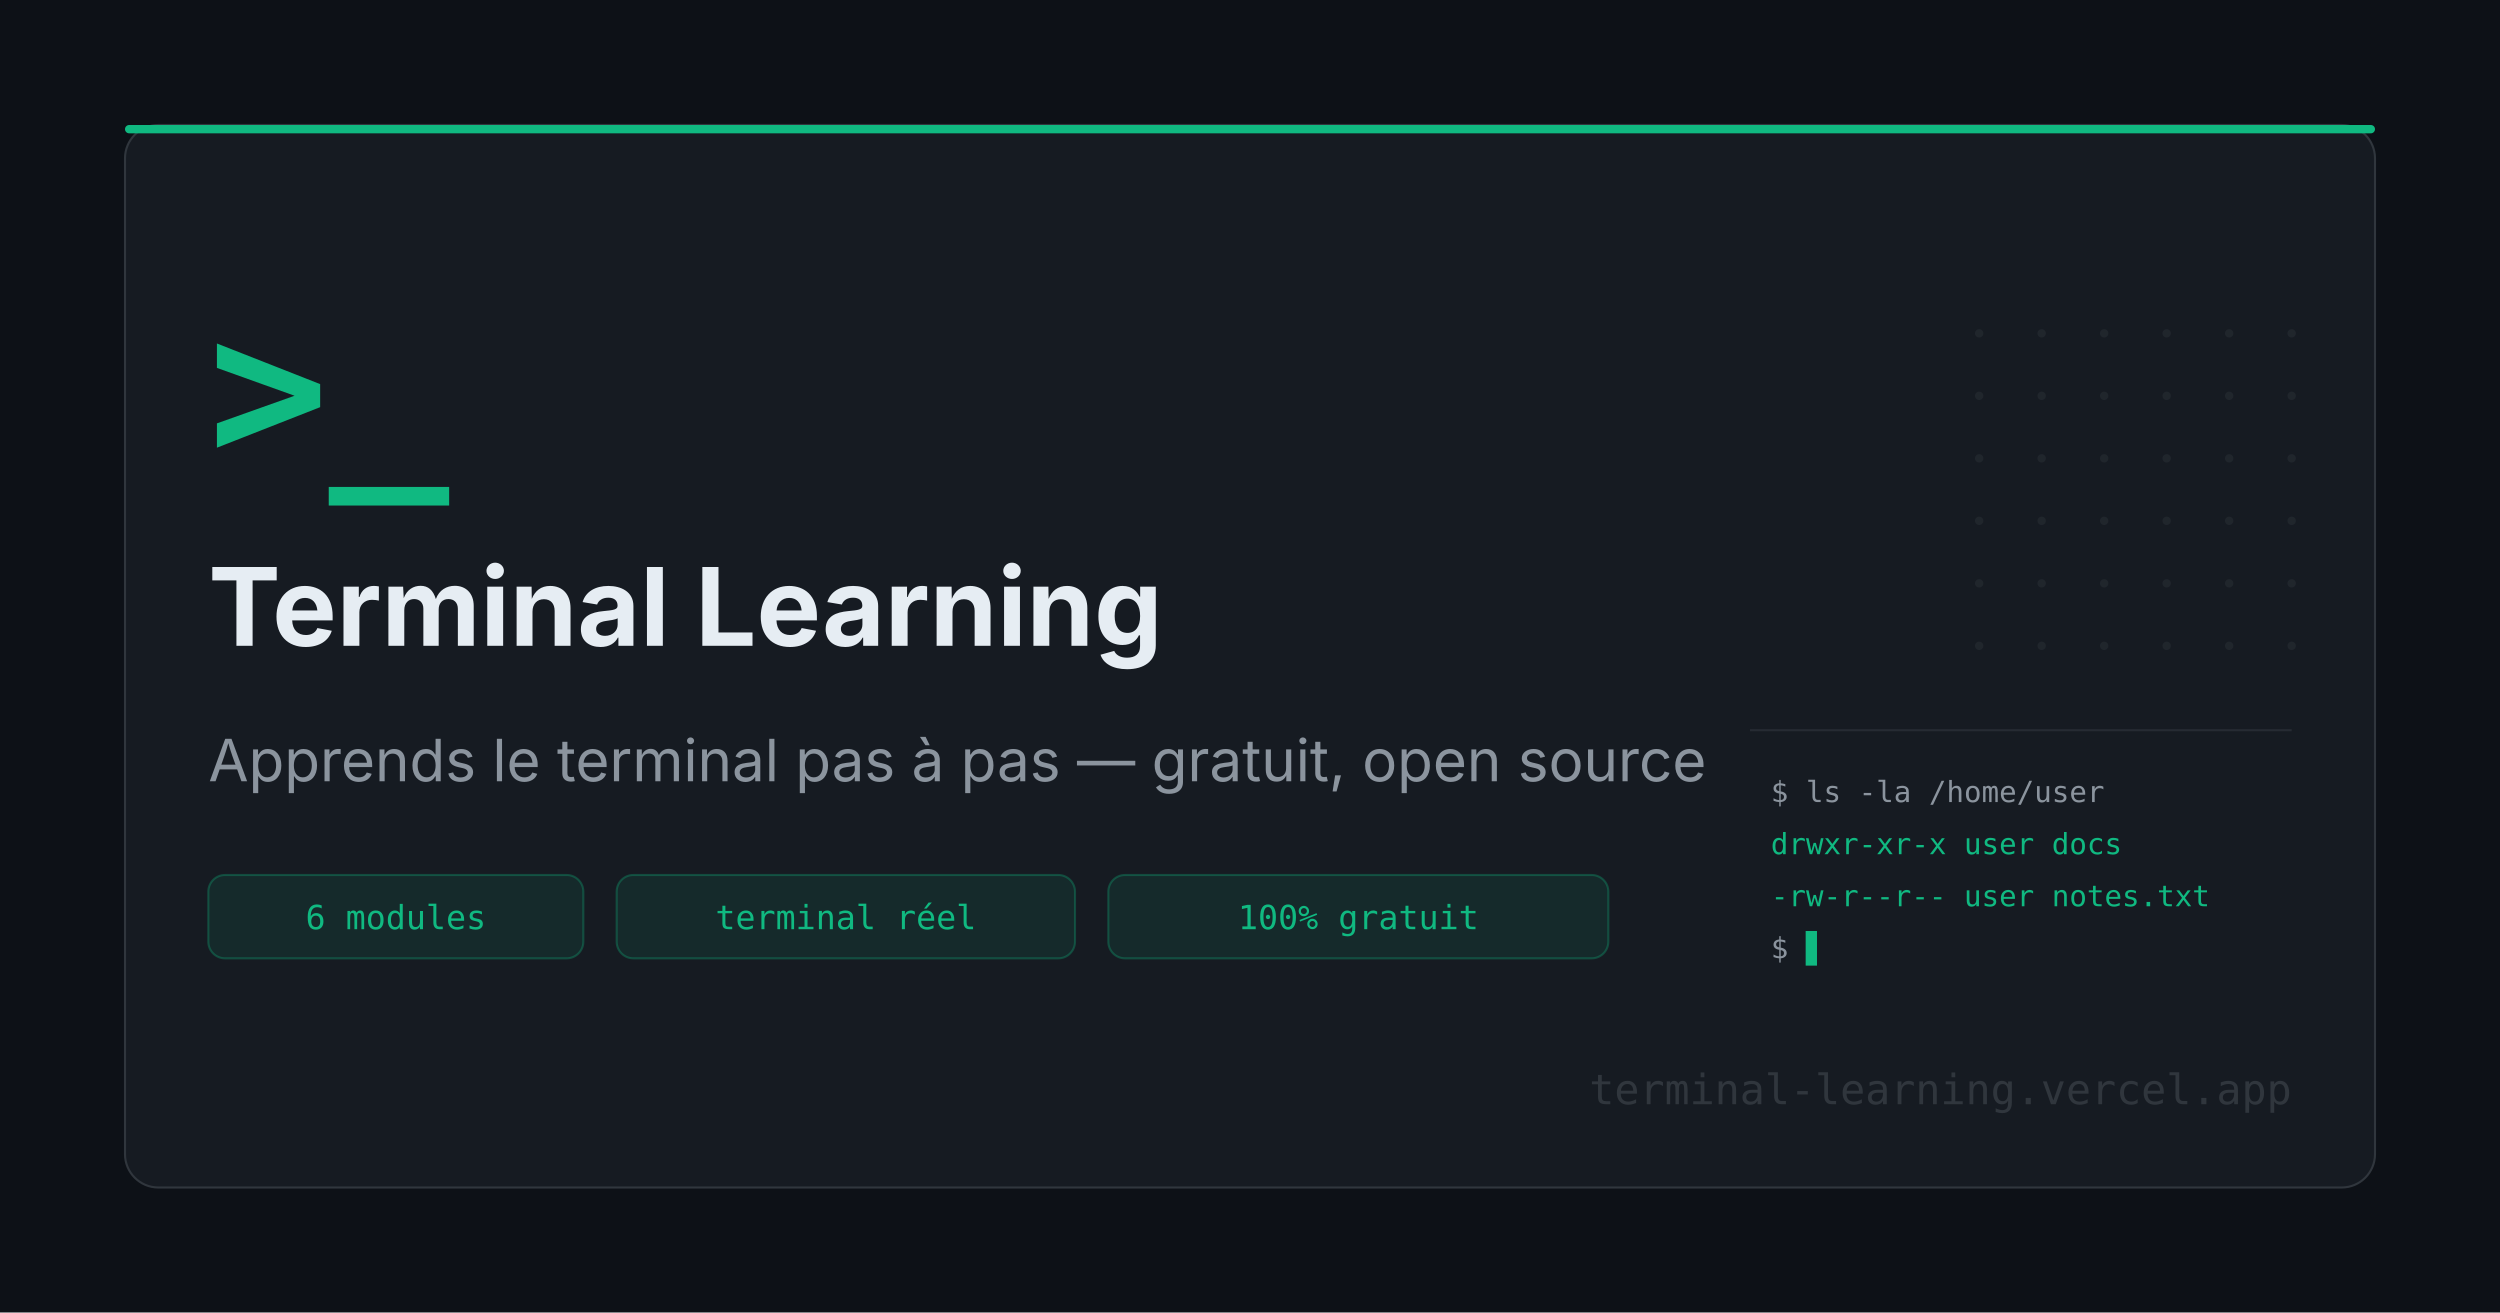
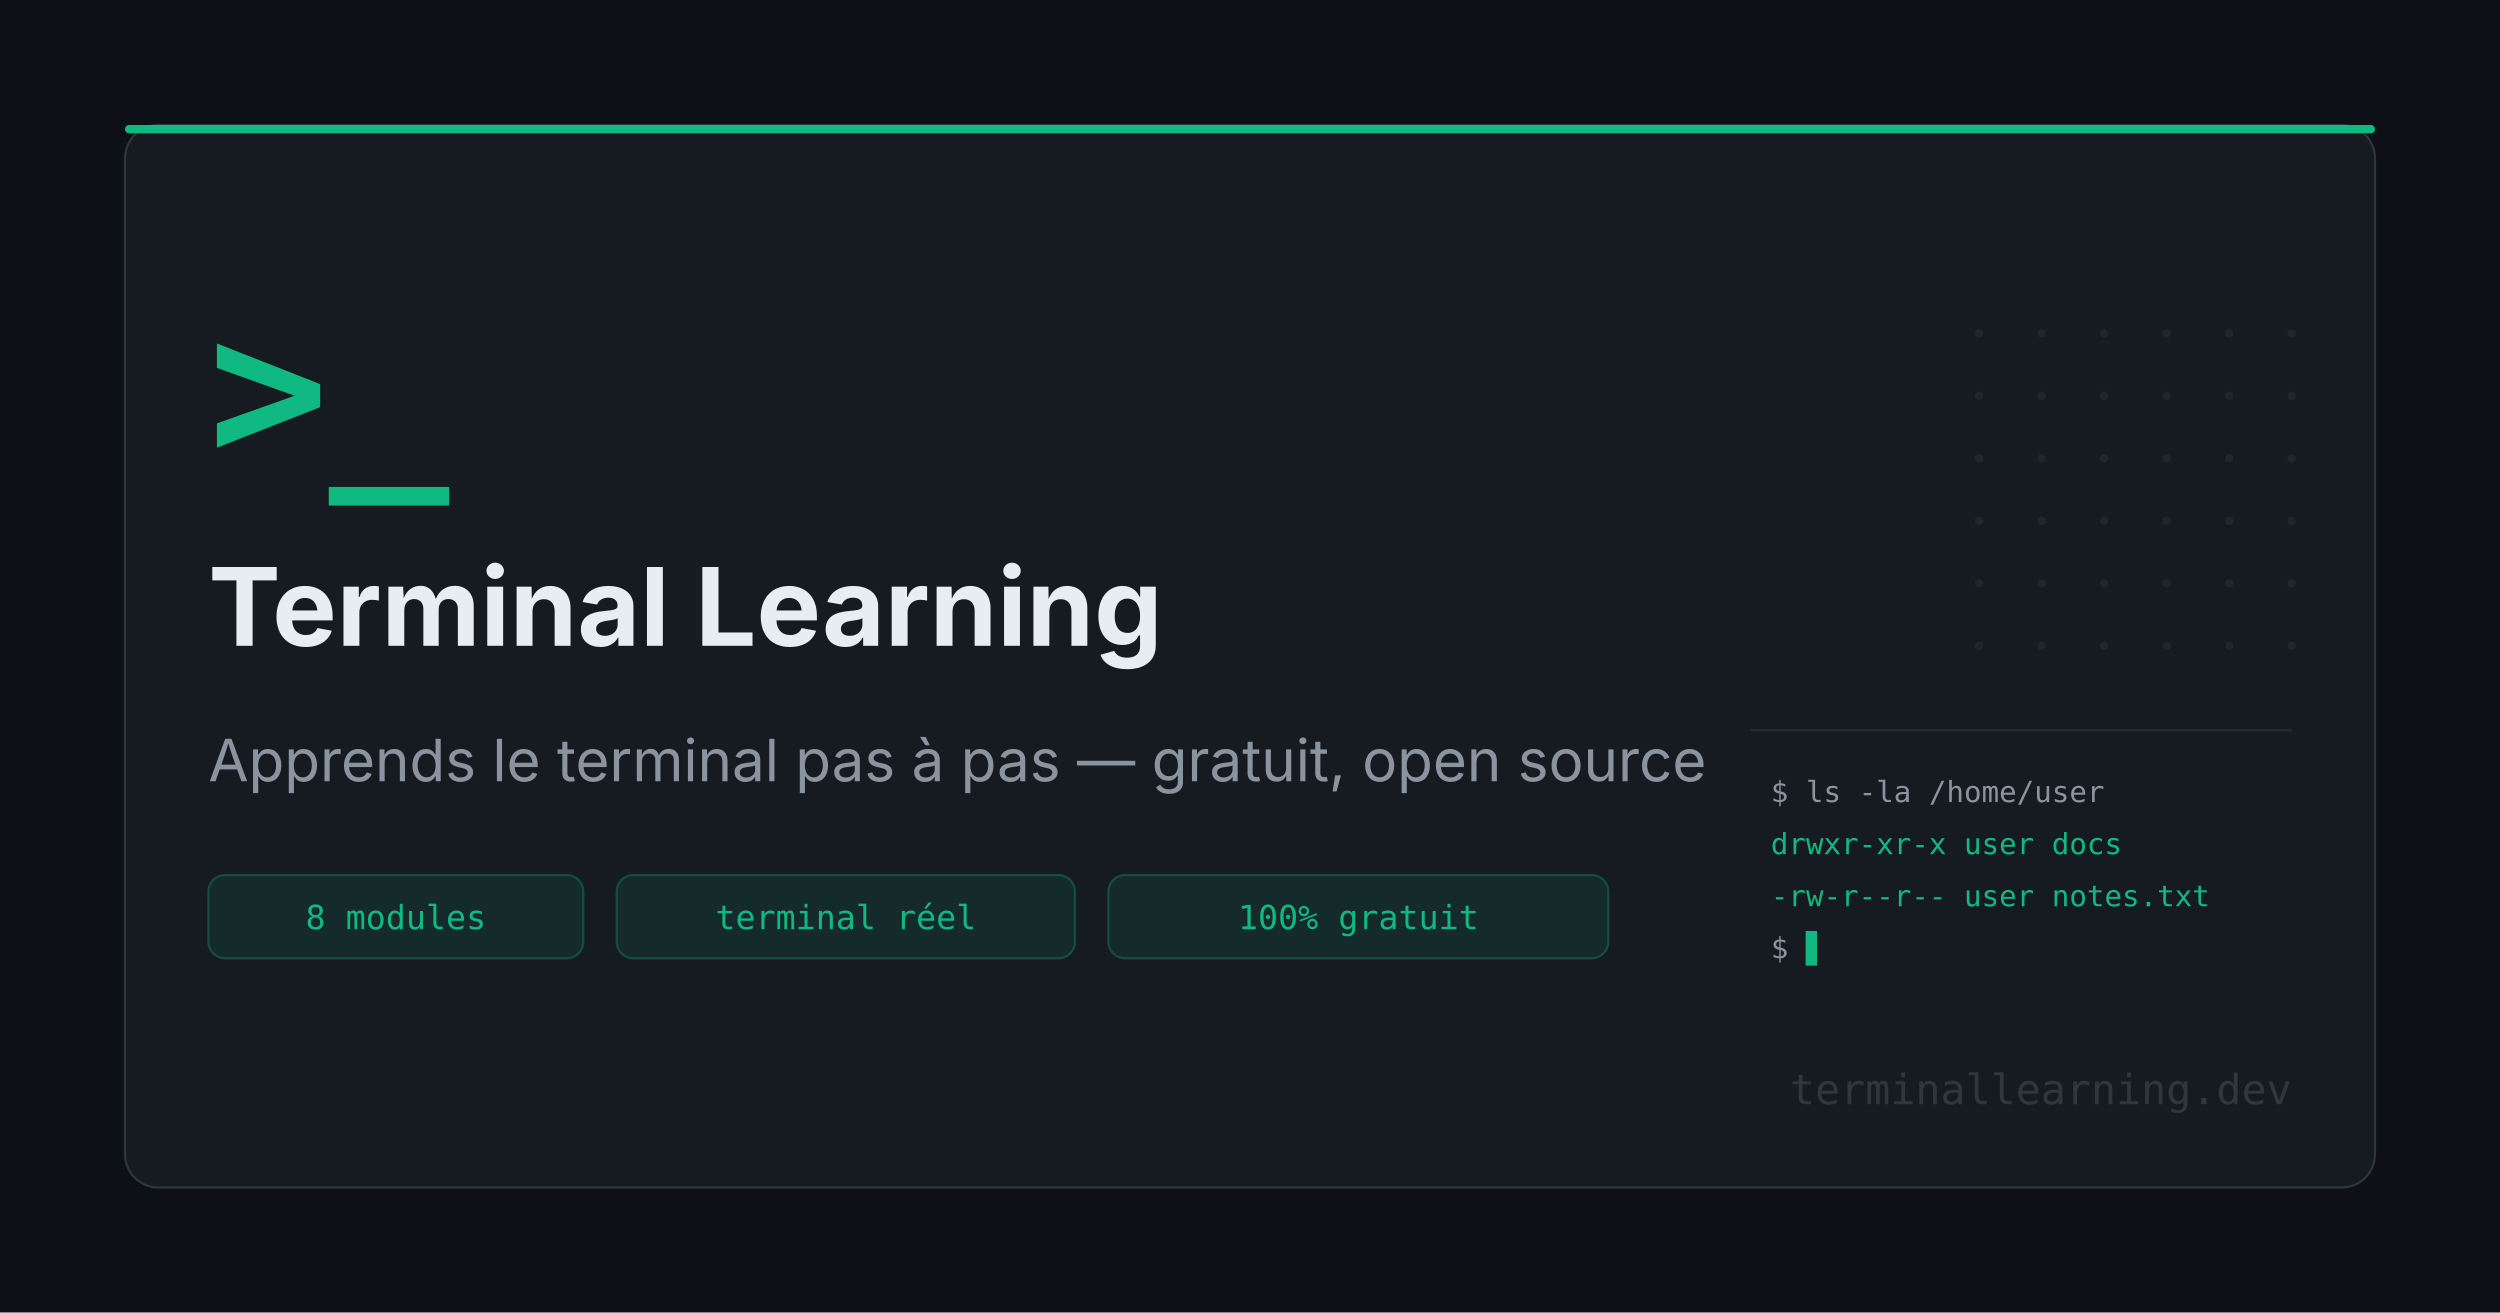
<svg xmlns="http://www.w3.org/2000/svg" width="1200" height="630" viewBox="0 0 1200 630">
  <rect width="1200" height="630" fill="#0d1117" />
  <rect x="60" y="60" width="1080" height="510" rx="16" fill="#161b22" stroke="#30363d" stroke-width="1" />
  <rect x="60" y="60" width="1080" height="4" rx="2" fill="#10b981" />
  <text x="100" y="220" font-family="JetBrains Mono, monospace" font-size="96" font-weight="bold" fill="#10b981">&gt;_</text>
  <text x="100" y="310" font-family="Inter, sans-serif" font-size="52" font-weight="700" fill="#e6edf3">Terminal Learning</text>
  <text x="100" y="375" font-family="Inter, sans-serif" font-size="28" font-weight="400" fill="#8b949e">Apprends le terminal pas à pas — gratuit, open source</text>
  <rect x="100" y="420" width="180" height="40" rx="8" fill="#10b981" fill-opacity="0.1" stroke="#10b981" stroke-opacity="0.3" stroke-width="1" />
-   <text x="190" y="446" font-family="JetBrains Mono, monospace" font-size="16" fill="#10b981" text-anchor="middle">6 modules</text>
+   <text x="190" y="446" font-family="JetBrains Mono, monospace" font-size="16" fill="#10b981" text-anchor="middle">8 modules</text>
  <rect x="296" y="420" width="220" height="40" rx="8" fill="#10b981" fill-opacity="0.1" stroke="#10b981" stroke-opacity="0.3" stroke-width="1" />
  <text x="406" y="446" font-family="JetBrains Mono, monospace" font-size="16" fill="#10b981" text-anchor="middle">terminal réel</text>
  <rect x="532" y="420" width="240" height="40" rx="8" fill="#10b981" fill-opacity="0.1" stroke="#10b981" stroke-opacity="0.3" stroke-width="1" />
  <text x="652" y="446" font-family="JetBrains Mono, monospace" font-size="16" fill="#10b981" text-anchor="middle">100% gratuit</text>
-   <text x="1100" y="530" font-family="JetBrains Mono, monospace" font-size="20" fill="#30363d" text-anchor="end">terminal-learning.vercel.app</text>
+   <text x="1100" y="530" font-family="JetBrains Mono, monospace" font-size="20" fill="#30363d" text-anchor="end">terminallearning.dev</text>
  <g fill="#30363d" opacity="0.4">
    <circle cx="950" cy="160" r="2" />
    <circle cx="980" cy="160" r="2" />
    <circle cx="1010" cy="160" r="2" />
    <circle cx="1040" cy="160" r="2" />
    <circle cx="1070" cy="160" r="2" />
    <circle cx="1100" cy="160" r="2" />
    <circle cx="950" cy="190" r="2" />
    <circle cx="980" cy="190" r="2" />
    <circle cx="1010" cy="190" r="2" />
    <circle cx="1040" cy="190" r="2" />
    <circle cx="1070" cy="190" r="2" />
    <circle cx="1100" cy="190" r="2" />
    <circle cx="950" cy="220" r="2" />
    <circle cx="980" cy="220" r="2" />
    <circle cx="1010" cy="220" r="2" />
    <circle cx="1040" cy="220" r="2" />
    <circle cx="1070" cy="220" r="2" />
    <circle cx="1100" cy="220" r="2" />
    <circle cx="950" cy="250" r="2" />
    <circle cx="980" cy="250" r="2" />
    <circle cx="1010" cy="250" r="2" />
    <circle cx="1040" cy="250" r="2" />
    <circle cx="1070" cy="250" r="2" />
    <circle cx="1100" cy="250" r="2" />
    <circle cx="950" cy="280" r="2" />
    <circle cx="980" cy="280" r="2" />
    <circle cx="1010" cy="280" r="2" />
    <circle cx="1040" cy="280" r="2" />
    <circle cx="1070" cy="280" r="2" />
    <circle cx="1100" cy="280" r="2" />
    <circle cx="950" cy="310" r="2" />
    <circle cx="980" cy="310" r="2" />
    <circle cx="1010" cy="310" r="2" />
    <circle cx="1040" cy="310" r="2" />
    <circle cx="1070" cy="310" r="2" />
    <circle cx="1100" cy="310" r="2" />
  </g>
  <rect x="840" y="350" width="260" height="1" fill="#30363d" opacity="0.6" />
  <text x="850" y="385" font-family="JetBrains Mono, monospace" font-size="14" fill="#8b949e">$ ls -la /home/user</text>
  <text x="850" y="410" font-family="JetBrains Mono, monospace" font-size="14" fill="#10b981">drwxr-xr-x  user  docs</text>
  <text x="850" y="435" font-family="JetBrains Mono, monospace" font-size="14" fill="#10b981">-rw-r--r--  user  notes.txt</text>
  <text x="850" y="460" font-family="JetBrains Mono, monospace" font-size="14" fill="#8b949e">$ <tspan fill="#10b981" opacity="0.8">▋</tspan>
  </text>
</svg>
